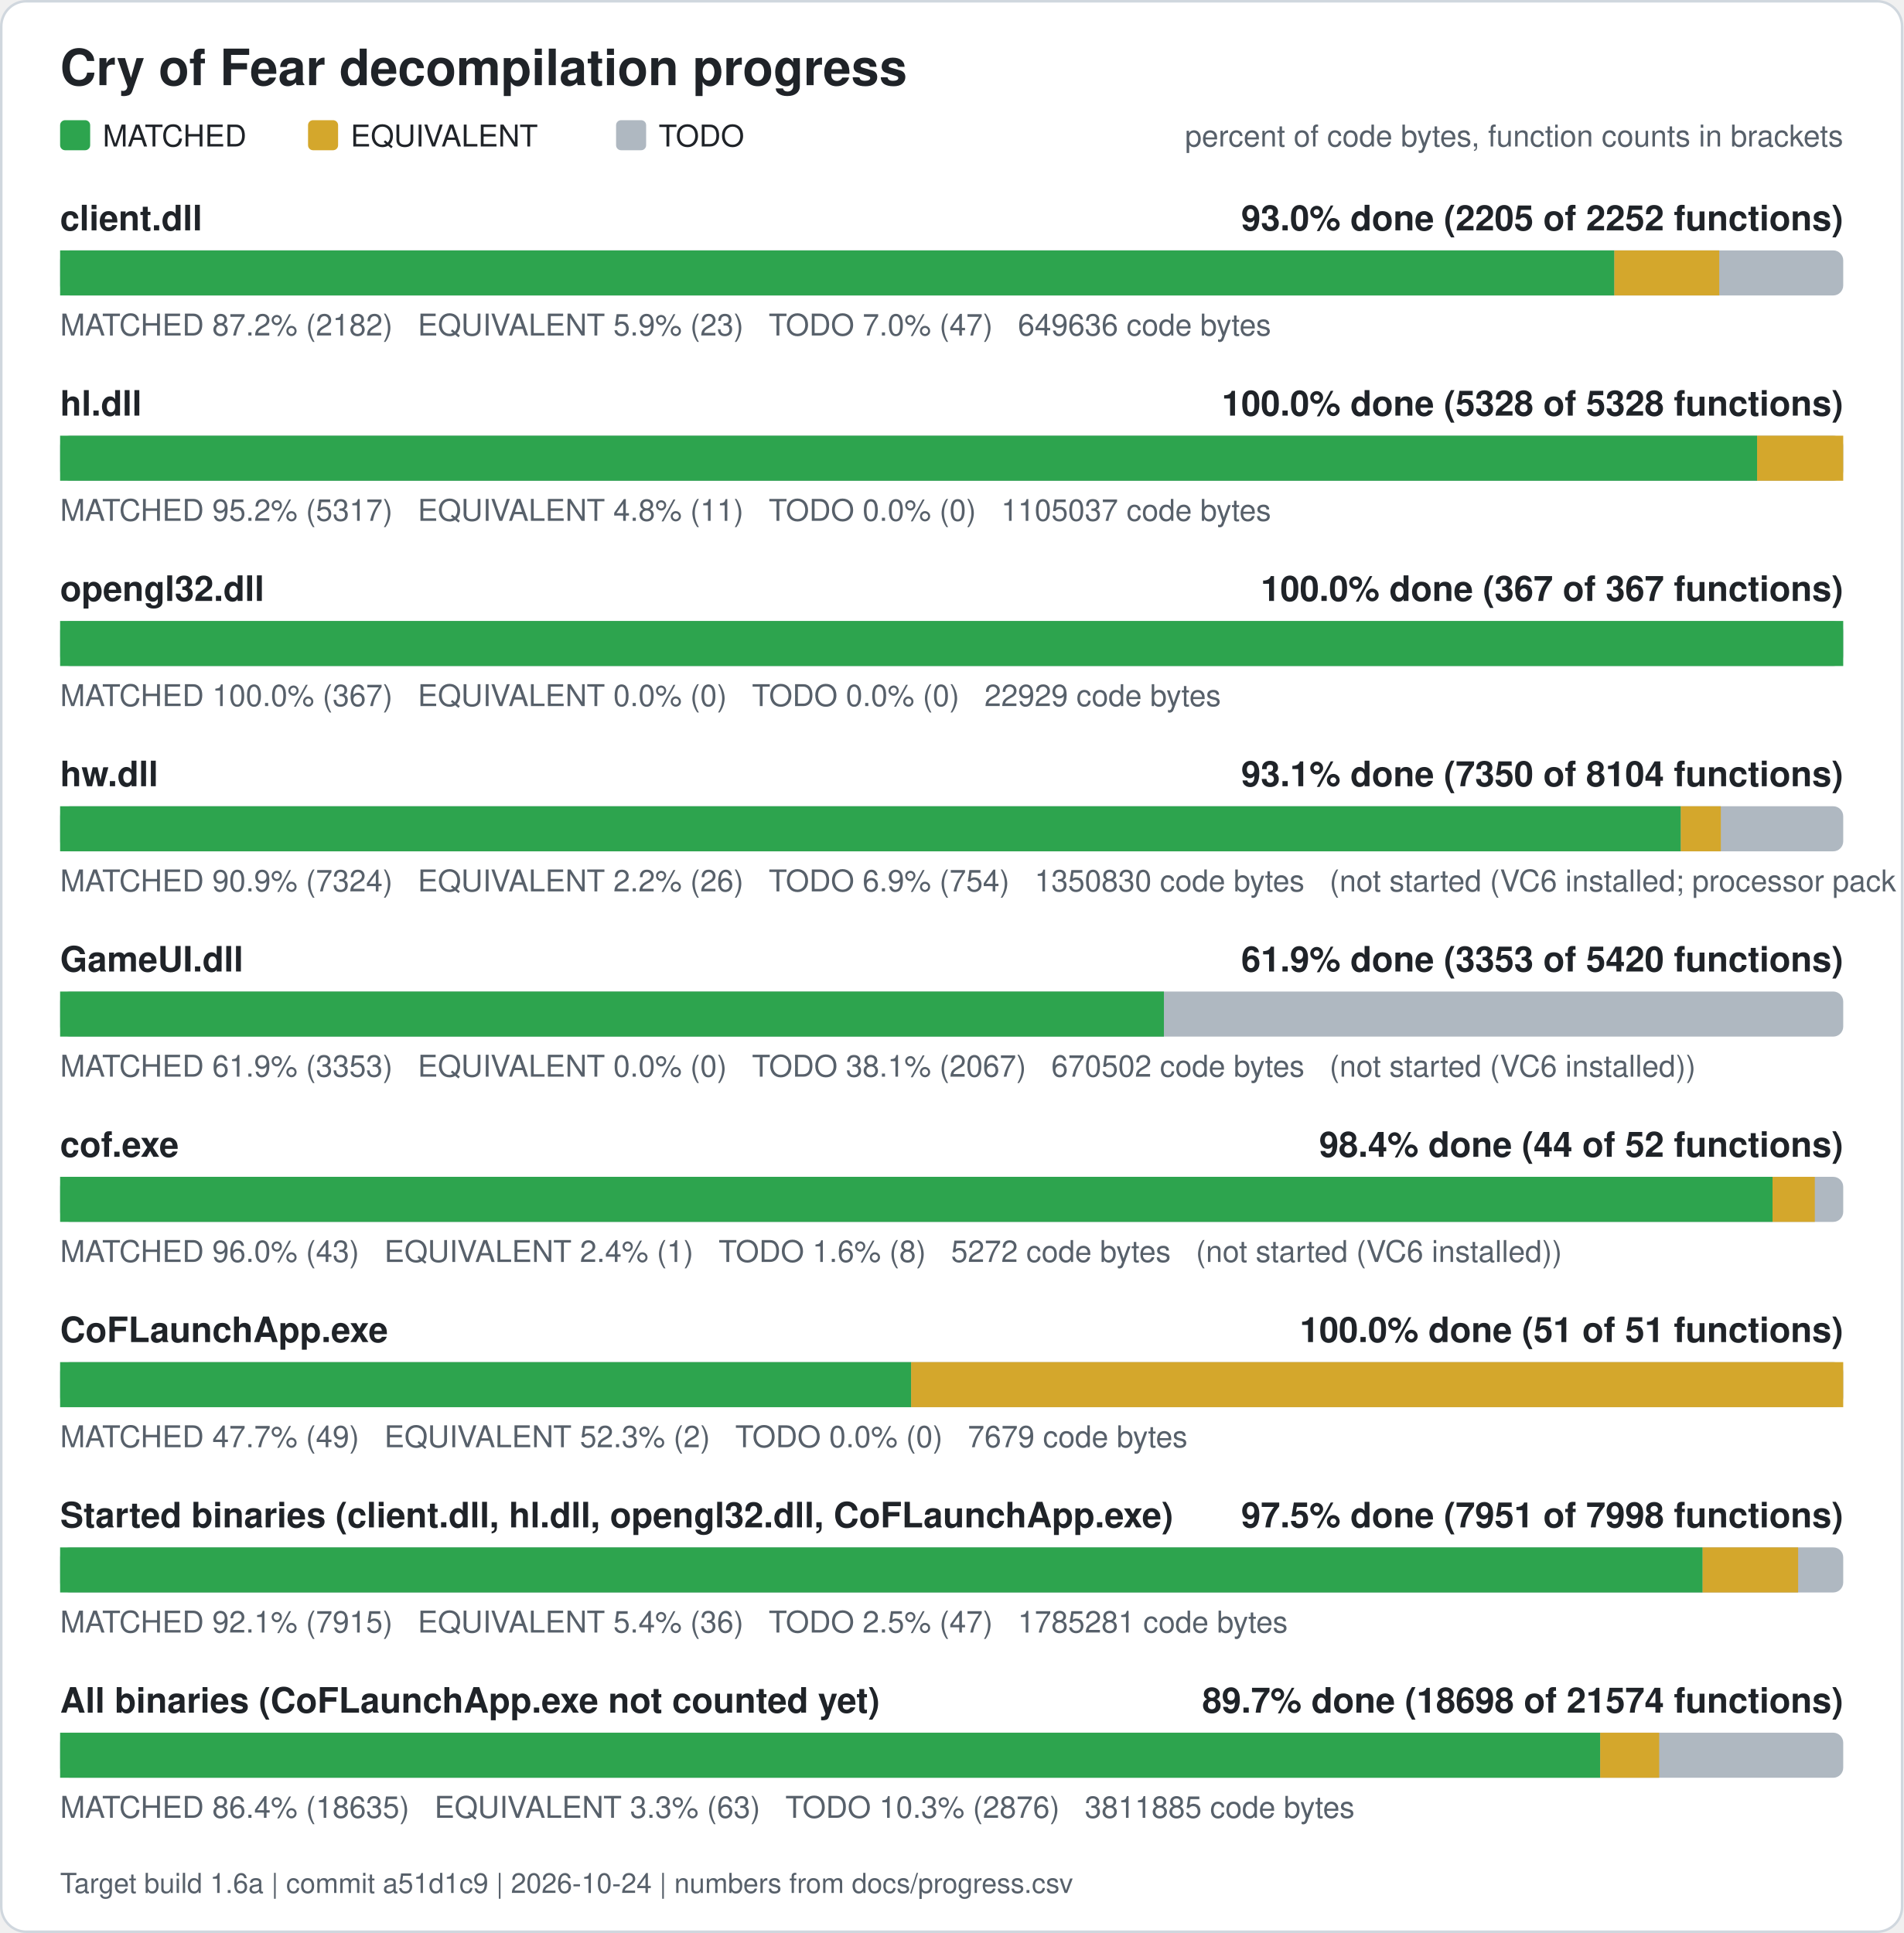
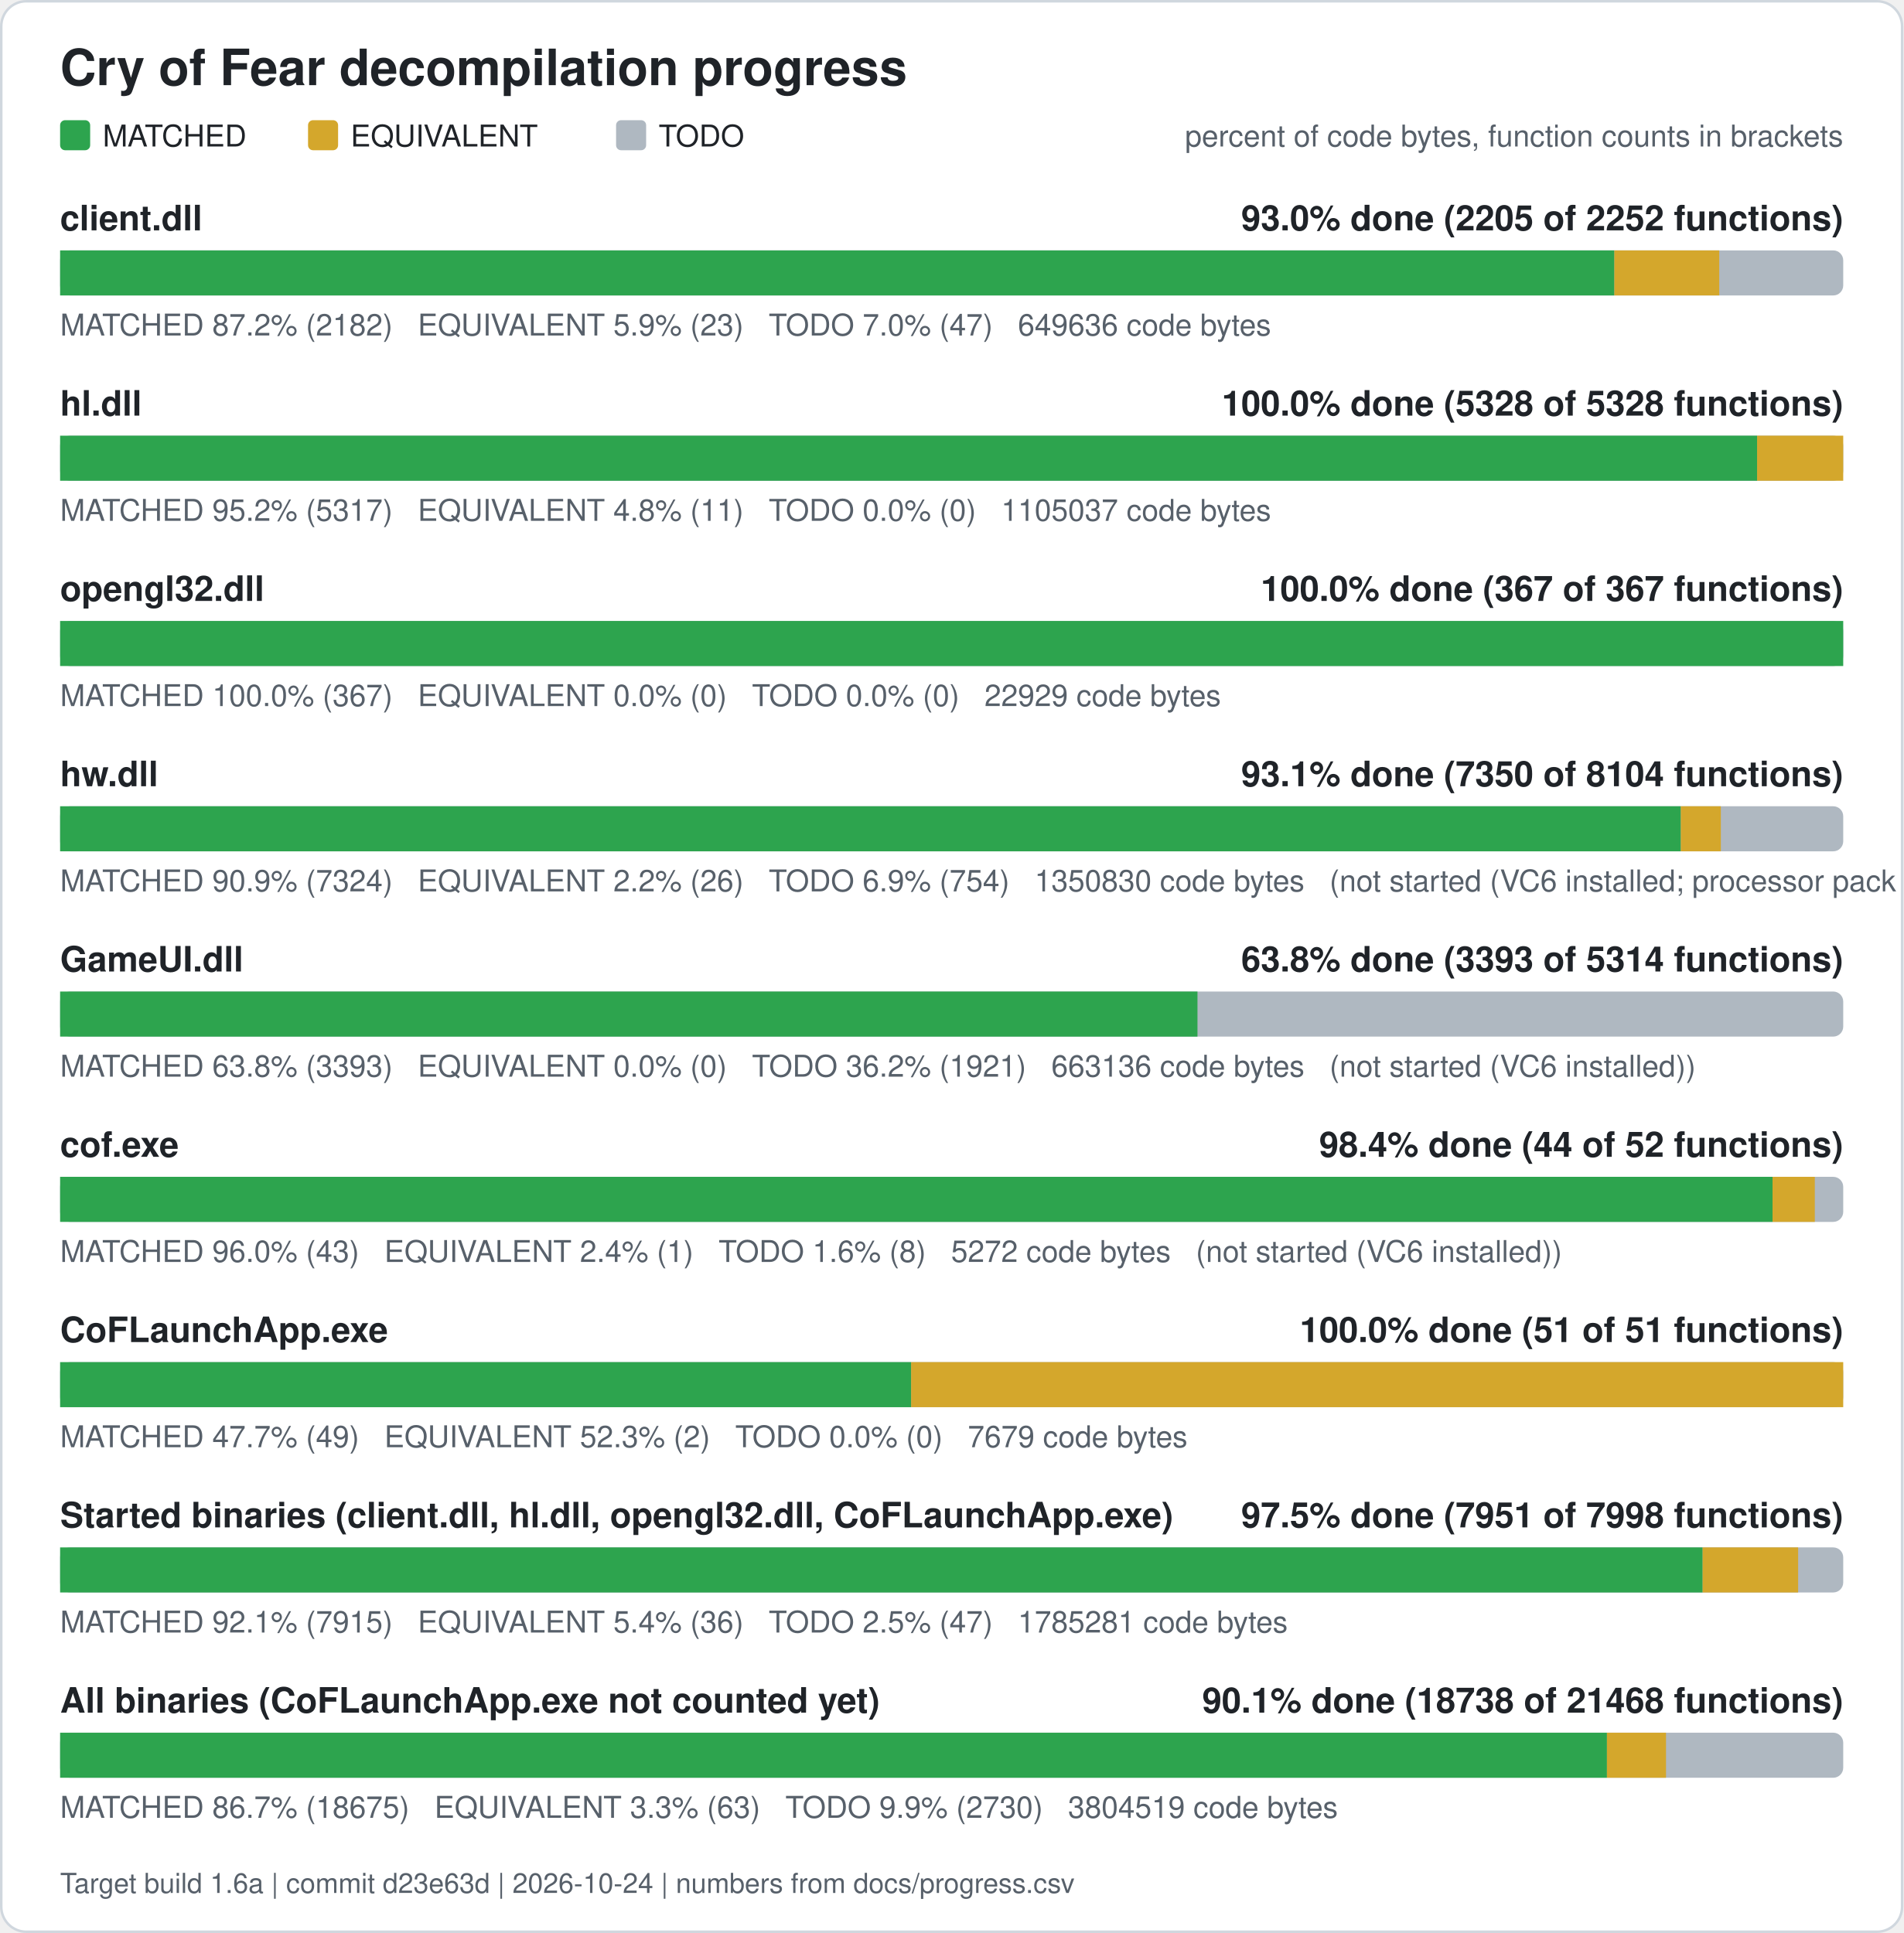
<svg xmlns="http://www.w3.org/2000/svg" width="760" height="772" viewBox="0 0 760 772" role="img" aria-label="Cry of Fear decompilation progress">
  <rect x="0.5" y="0.5" width="759" height="771" rx="10" fill="#ffffff" stroke="#d0d7de" />
  <text x="24" y="34" font-family="Segoe UI, Helvetica, Arial, sans-serif" font-size="20" font-weight="600" fill="#1f2328">Cry of Fear decompilation progress</text>
  <rect x="24" y="48" width="12" height="12" rx="2" fill="#2da44e" />
  <text x="41" y="58.5" font-family="Segoe UI, Helvetica, Arial, sans-serif" font-size="12" fill="#1f2328">MATCHED</text>
  <rect x="123" y="48" width="12" height="12" rx="2" fill="#d4a72c" />
  <text x="140" y="58.5" font-family="Segoe UI, Helvetica, Arial, sans-serif" font-size="12" fill="#1f2328">EQUIVALENT</text>
  <rect x="246" y="48" width="12" height="12" rx="2" fill="#afb8c1" />
  <text x="263" y="58.5" font-family="Segoe UI, Helvetica, Arial, sans-serif" font-size="12" fill="#1f2328">TODO</text>
  <text x="736" y="58.5" font-family="Segoe UI, Helvetica, Arial, sans-serif" font-size="12" fill="#57606a" text-anchor="end">percent of code bytes, function counts in brackets</text>
  <text x="24" y="92" font-family="Segoe UI, Helvetica, Arial, sans-serif" font-size="14" font-weight="600" fill="#1f2328">client.dll</text>
  <text x="736" y="92" font-family="Segoe UI, Helvetica, Arial, sans-serif" font-size="14" font-weight="600" fill="#1f2328" text-anchor="end">93.0% done (2205 of 2252 functions)</text>
  <rect x="24" y="100" width="712" height="18" rx="4" fill="#afb8c1" />
  <rect x="24.00" y="100" width="620.61" height="18" fill="#2da44e" />
  <rect x="644.61" y="100" width="41.89" height="18" fill="#d4a72c" />
  <text x="24" y="134" font-family="Segoe UI, Helvetica, Arial, sans-serif" font-size="12" fill="#57606a" xml:space="preserve">MATCHED 87.2% (2182)   EQUIVALENT 5.9% (23)   TODO 7.0% (47)   649636 code bytes</text>
  <text x="24" y="166" font-family="Segoe UI, Helvetica, Arial, sans-serif" font-size="14" font-weight="600" fill="#1f2328">hl.dll</text>
  <text x="736" y="166" font-family="Segoe UI, Helvetica, Arial, sans-serif" font-size="14" font-weight="600" fill="#1f2328" text-anchor="end">100.0% done (5328 of 5328 functions)</text>
  <rect x="24" y="174" width="712" height="18" rx="4" fill="#afb8c1" />
  <rect x="24.00" y="174" width="677.61" height="18" fill="#2da44e" />
  <rect x="701.61" y="174" width="34.39" height="18" fill="#d4a72c" />
  <text x="24" y="208" font-family="Segoe UI, Helvetica, Arial, sans-serif" font-size="12" fill="#57606a" xml:space="preserve">MATCHED 95.2% (5317)   EQUIVALENT 4.8% (11)   TODO 0.0% (0)   1105037 code bytes</text>
  <text x="24" y="240" font-family="Segoe UI, Helvetica, Arial, sans-serif" font-size="14" font-weight="600" fill="#1f2328">opengl32.dll</text>
  <text x="736" y="240" font-family="Segoe UI, Helvetica, Arial, sans-serif" font-size="14" font-weight="600" fill="#1f2328" text-anchor="end">100.0% done (367 of 367 functions)</text>
  <rect x="24" y="248" width="712" height="18" rx="4" fill="#afb8c1" />
  <rect x="24.00" y="248" width="712.00" height="18" fill="#2da44e" />
  <text x="24" y="282" font-family="Segoe UI, Helvetica, Arial, sans-serif" font-size="12" fill="#57606a" xml:space="preserve">MATCHED 100.0% (367)   EQUIVALENT 0.0% (0)   TODO 0.0% (0)   22929 code bytes</text>
  <text x="24" y="314" font-family="Segoe UI, Helvetica, Arial, sans-serif" font-size="14" font-weight="600" fill="#1f2328">hw.dll</text>
  <text x="736" y="314" font-family="Segoe UI, Helvetica, Arial, sans-serif" font-size="14" font-weight="600" fill="#1f2328" text-anchor="end">93.1% done (7350 of 8104 functions)</text>
  <rect x="24" y="322" width="712" height="18" rx="4" fill="#afb8c1" />
  <rect x="24.00" y="322" width="647.15" height="18" fill="#2da44e" />
  <rect x="671.15" y="322" width="15.98" height="18" fill="#d4a72c" />
  <text x="24" y="356" font-family="Segoe UI, Helvetica, Arial, sans-serif" font-size="12" fill="#57606a" xml:space="preserve">MATCHED 90.9% (7324)   EQUIVALENT 2.2% (26)   TODO 6.9% (754)   1350830 code bytes   (not started (VC6 installed; processor pack and VS 2005 objects need those compilers))</text>
  <text x="24" y="388" font-family="Segoe UI, Helvetica, Arial, sans-serif" font-size="14" font-weight="600" fill="#1f2328">GameUI.dll</text>
-   <text x="736" y="388" font-family="Segoe UI, Helvetica, Arial, sans-serif" font-size="14" font-weight="600" fill="#1f2328" text-anchor="end">61.9% done (3353 of 5420 functions)</text>
+   <text x="736" y="388" font-family="Segoe UI, Helvetica, Arial, sans-serif" font-size="14" font-weight="600" fill="#1f2328" text-anchor="end">63.8% done (3393 of 5314 functions)</text>
  <rect x="24" y="396" width="712" height="18" rx="4" fill="#afb8c1" />
-   <rect x="24.00" y="396" width="440.75" height="18" fill="#2da44e" />
-   <text x="24" y="430" font-family="Segoe UI, Helvetica, Arial, sans-serif" font-size="12" fill="#57606a" xml:space="preserve">MATCHED 61.9% (3353)   EQUIVALENT 0.0% (0)   TODO 38.1% (2067)   670502 code bytes   (not started (VC6 installed))</text>
+   <rect x="24.00" y="396" width="454.15" height="18" fill="#2da44e" />
+   <text x="24" y="430" font-family="Segoe UI, Helvetica, Arial, sans-serif" font-size="12" fill="#57606a" xml:space="preserve">MATCHED 63.8% (3393)   EQUIVALENT 0.0% (0)   TODO 36.2% (1921)   663136 code bytes   (not started (VC6 installed))</text>
  <text x="24" y="462" font-family="Segoe UI, Helvetica, Arial, sans-serif" font-size="14" font-weight="600" fill="#1f2328">cof.exe</text>
  <text x="736" y="462" font-family="Segoe UI, Helvetica, Arial, sans-serif" font-size="14" font-weight="600" fill="#1f2328" text-anchor="end">98.4% done (44 of 52 functions)</text>
  <rect x="24" y="470" width="712" height="18" rx="4" fill="#afb8c1" />
  <rect x="24.00" y="470" width="683.77" height="18" fill="#2da44e" />
  <rect x="707.77" y="470" width="16.88" height="18" fill="#d4a72c" />
  <text x="24" y="504" font-family="Segoe UI, Helvetica, Arial, sans-serif" font-size="12" fill="#57606a" xml:space="preserve">MATCHED 96.0% (43)   EQUIVALENT 2.4% (1)   TODO 1.6% (8)   5272 code bytes   (not started (VC6 installed))</text>
  <text x="24" y="536" font-family="Segoe UI, Helvetica, Arial, sans-serif" font-size="14" font-weight="600" fill="#1f2328">CoFLaunchApp.exe</text>
  <text x="736" y="536" font-family="Segoe UI, Helvetica, Arial, sans-serif" font-size="14" font-weight="600" fill="#1f2328" text-anchor="end">100.0% done (51 of 51 functions)</text>
  <rect x="24" y="544" width="712" height="18" rx="4" fill="#afb8c1" />
  <rect x="24.00" y="544" width="339.82" height="18" fill="#2da44e" />
  <rect x="363.82" y="544" width="372.18" height="18" fill="#d4a72c" />
  <text x="24" y="578" font-family="Segoe UI, Helvetica, Arial, sans-serif" font-size="12" fill="#57606a" xml:space="preserve">MATCHED 47.7% (49)   EQUIVALENT 52.3% (2)   TODO 0.0% (0)   7679 code bytes</text>
  <text x="24" y="610" font-family="Segoe UI, Helvetica, Arial, sans-serif" font-size="14" font-weight="600" fill="#1f2328">Started binaries (client.dll, hl.dll, opengl32.dll, CoFLaunchApp.exe)</text>
  <text x="736" y="610" font-family="Segoe UI, Helvetica, Arial, sans-serif" font-size="14" font-weight="600" fill="#1f2328" text-anchor="end">97.5% done (7951 of 7998 functions)</text>
  <rect x="24" y="618" width="712" height="18" rx="4" fill="#afb8c1" />
  <rect x="24.00" y="618" width="655.86" height="18" fill="#2da44e" />
  <rect x="679.86" y="618" width="38.13" height="18" fill="#d4a72c" />
  <text x="24" y="652" font-family="Segoe UI, Helvetica, Arial, sans-serif" font-size="12" fill="#57606a" xml:space="preserve">MATCHED 92.1% (7915)   EQUIVALENT 5.4% (36)   TODO 2.5% (47)   1785281 code bytes</text>
  <text x="24" y="684" font-family="Segoe UI, Helvetica, Arial, sans-serif" font-size="14" font-weight="600" fill="#1f2328">All binaries (CoFLaunchApp.exe not counted yet)</text>
-   <text x="736" y="684" font-family="Segoe UI, Helvetica, Arial, sans-serif" font-size="14" font-weight="600" fill="#1f2328" text-anchor="end">89.7% done (18698 of 21574 functions)</text>
+   <text x="736" y="684" font-family="Segoe UI, Helvetica, Arial, sans-serif" font-size="14" font-weight="600" fill="#1f2328" text-anchor="end">90.1% done (18738 of 21468 functions)</text>
  <rect x="24" y="692" width="712" height="18" rx="4" fill="#afb8c1" />
-   <rect x="24.00" y="692" width="614.97" height="18" fill="#2da44e" />
-   <rect x="638.97" y="692" width="23.54" height="18" fill="#d4a72c" />
-   <text x="24" y="726" font-family="Segoe UI, Helvetica, Arial, sans-serif" font-size="12" fill="#57606a" xml:space="preserve">MATCHED 86.4% (18635)   EQUIVALENT 3.3% (63)   TODO 10.3% (2876)   3811885 code bytes</text>
-   <text x="24" y="756" font-family="Segoe UI, Helvetica, Arial, sans-serif" font-size="11" fill="#57606a">Target build 1.6a | commit a51d1c9 | 2026-10-24 | numbers from docs/progress.csv</text>
+   <rect x="24.00" y="692" width="617.65" height="18" fill="#2da44e" />
+   <rect x="641.65" y="692" width="23.59" height="18" fill="#d4a72c" />
+   <text x="24" y="726" font-family="Segoe UI, Helvetica, Arial, sans-serif" font-size="12" fill="#57606a" xml:space="preserve">MATCHED 86.7% (18675)   EQUIVALENT 3.3% (63)   TODO 9.9% (2730)   3804519 code bytes</text>
+   <text x="24" y="756" font-family="Segoe UI, Helvetica, Arial, sans-serif" font-size="11" fill="#57606a">Target build 1.6a | commit d23e63d | 2026-10-24 | numbers from docs/progress.csv</text>
</svg>
